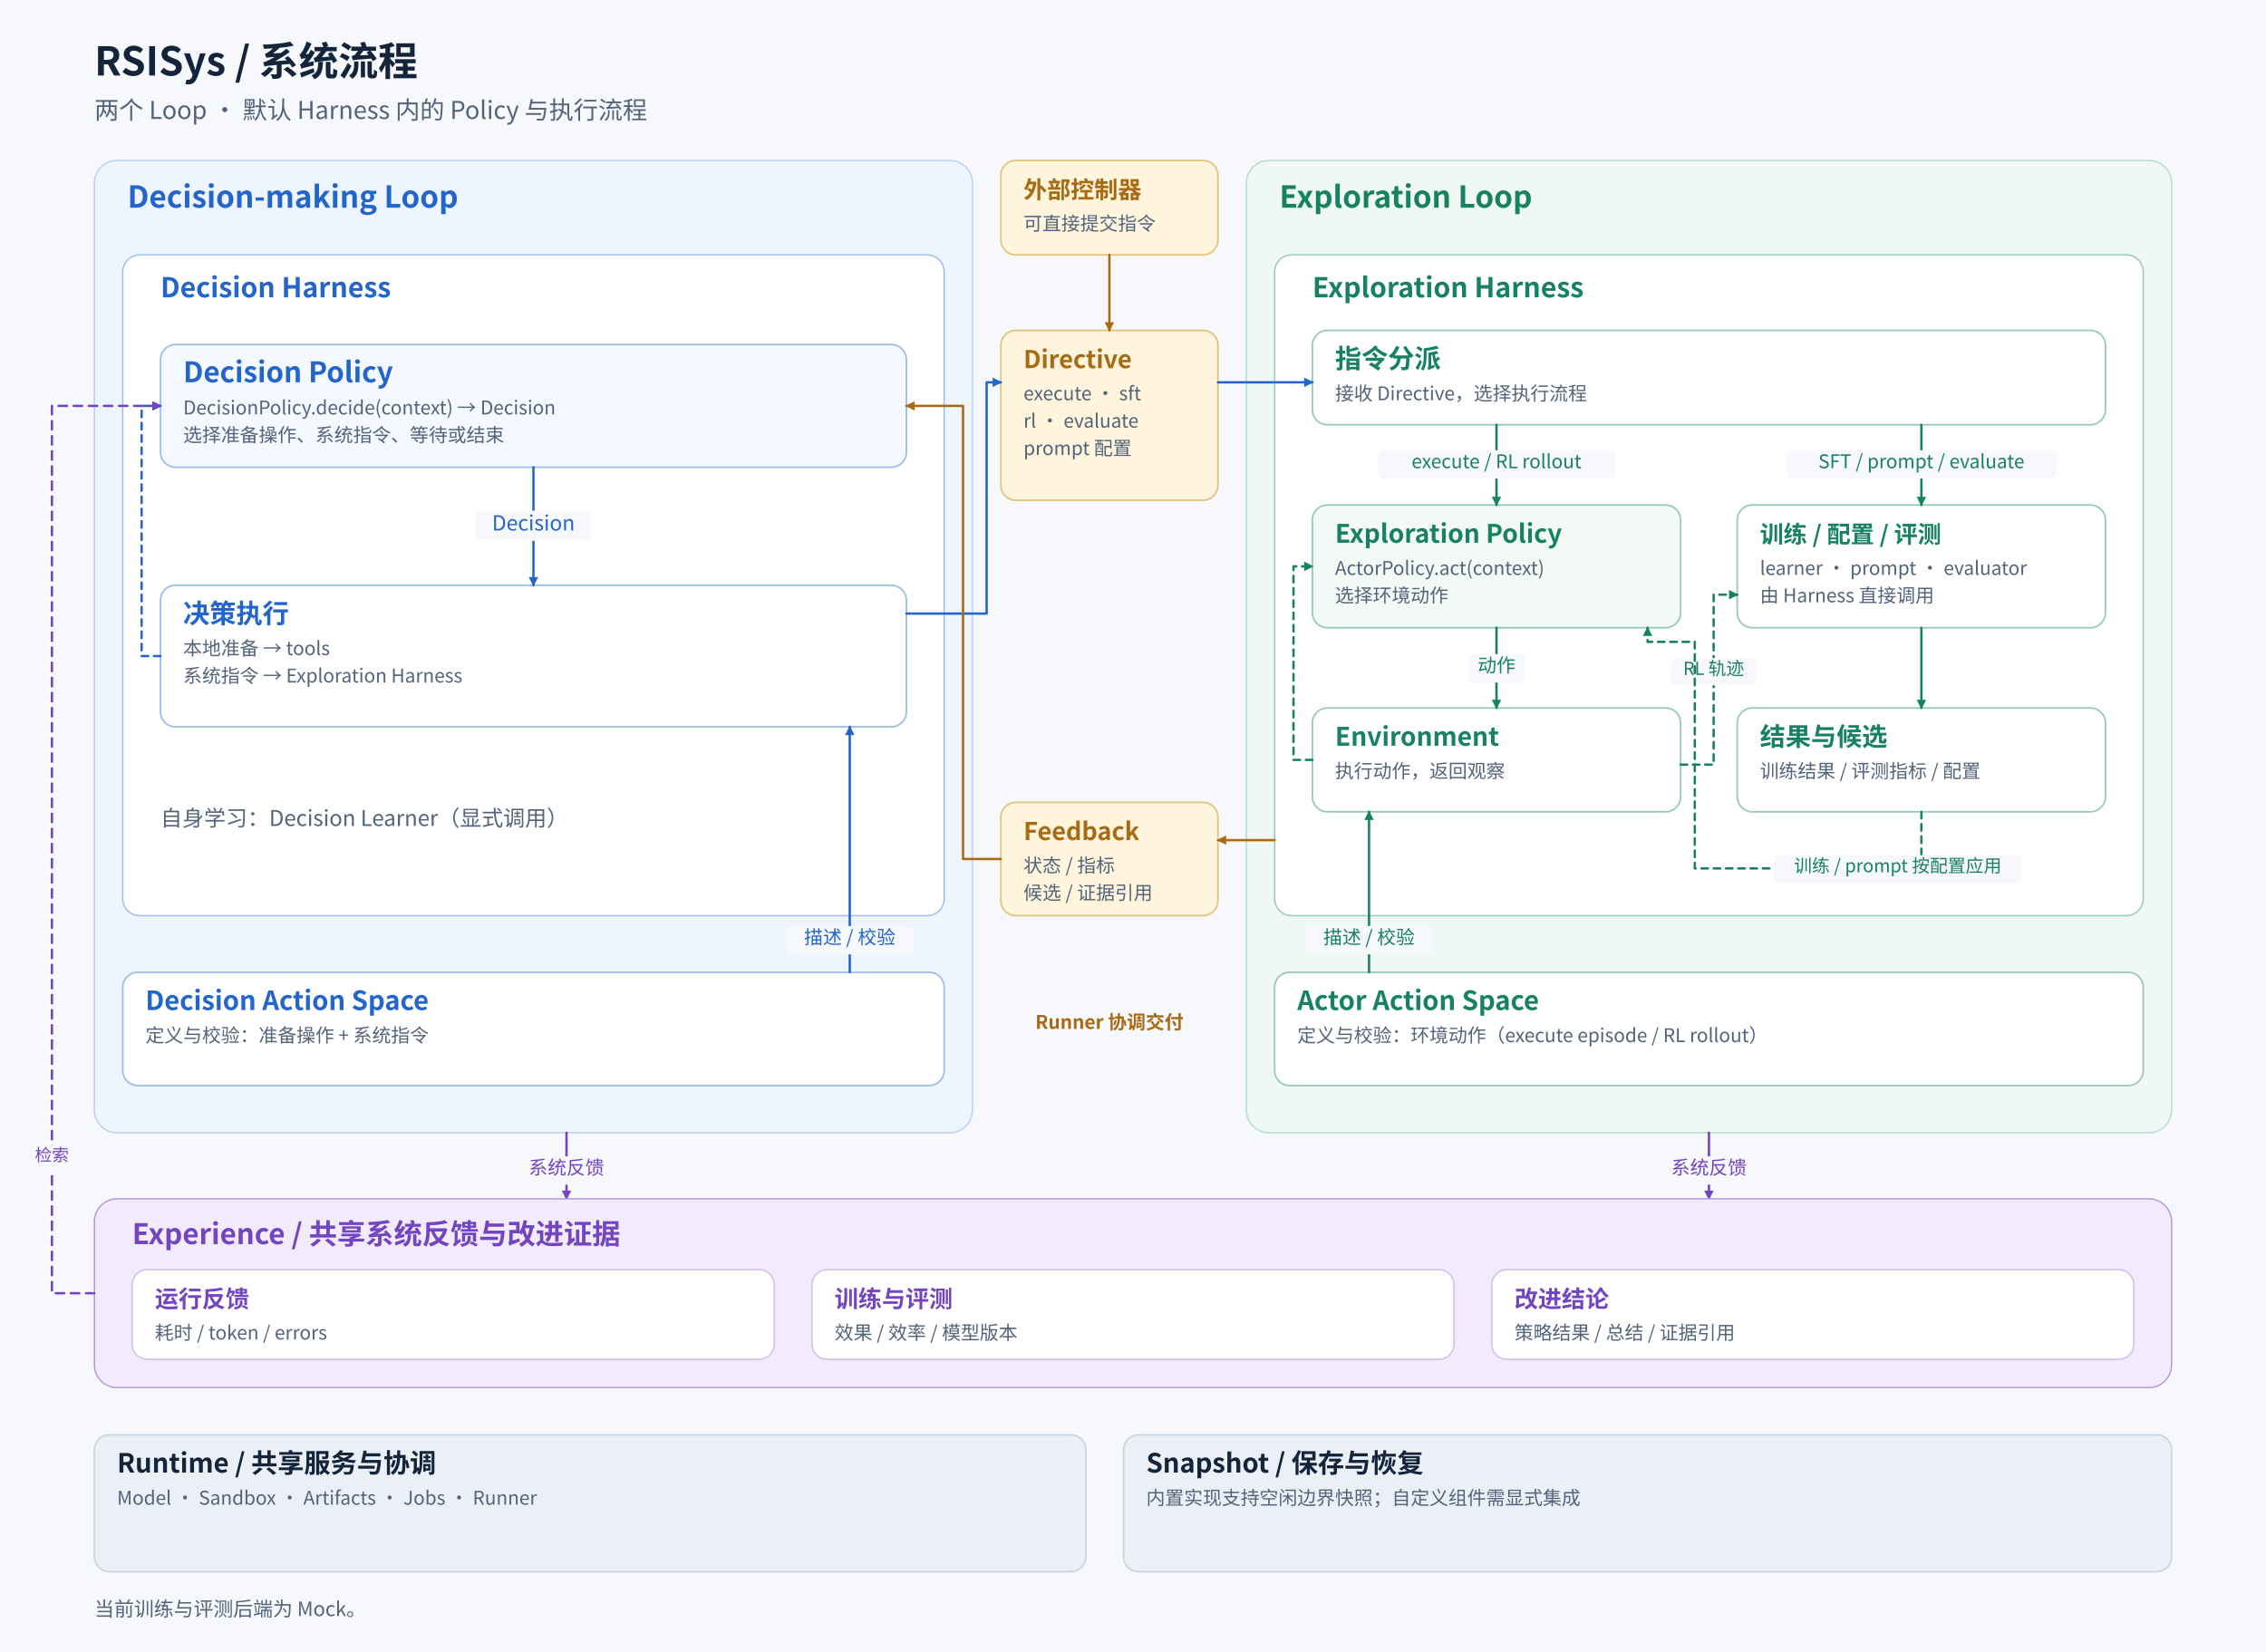
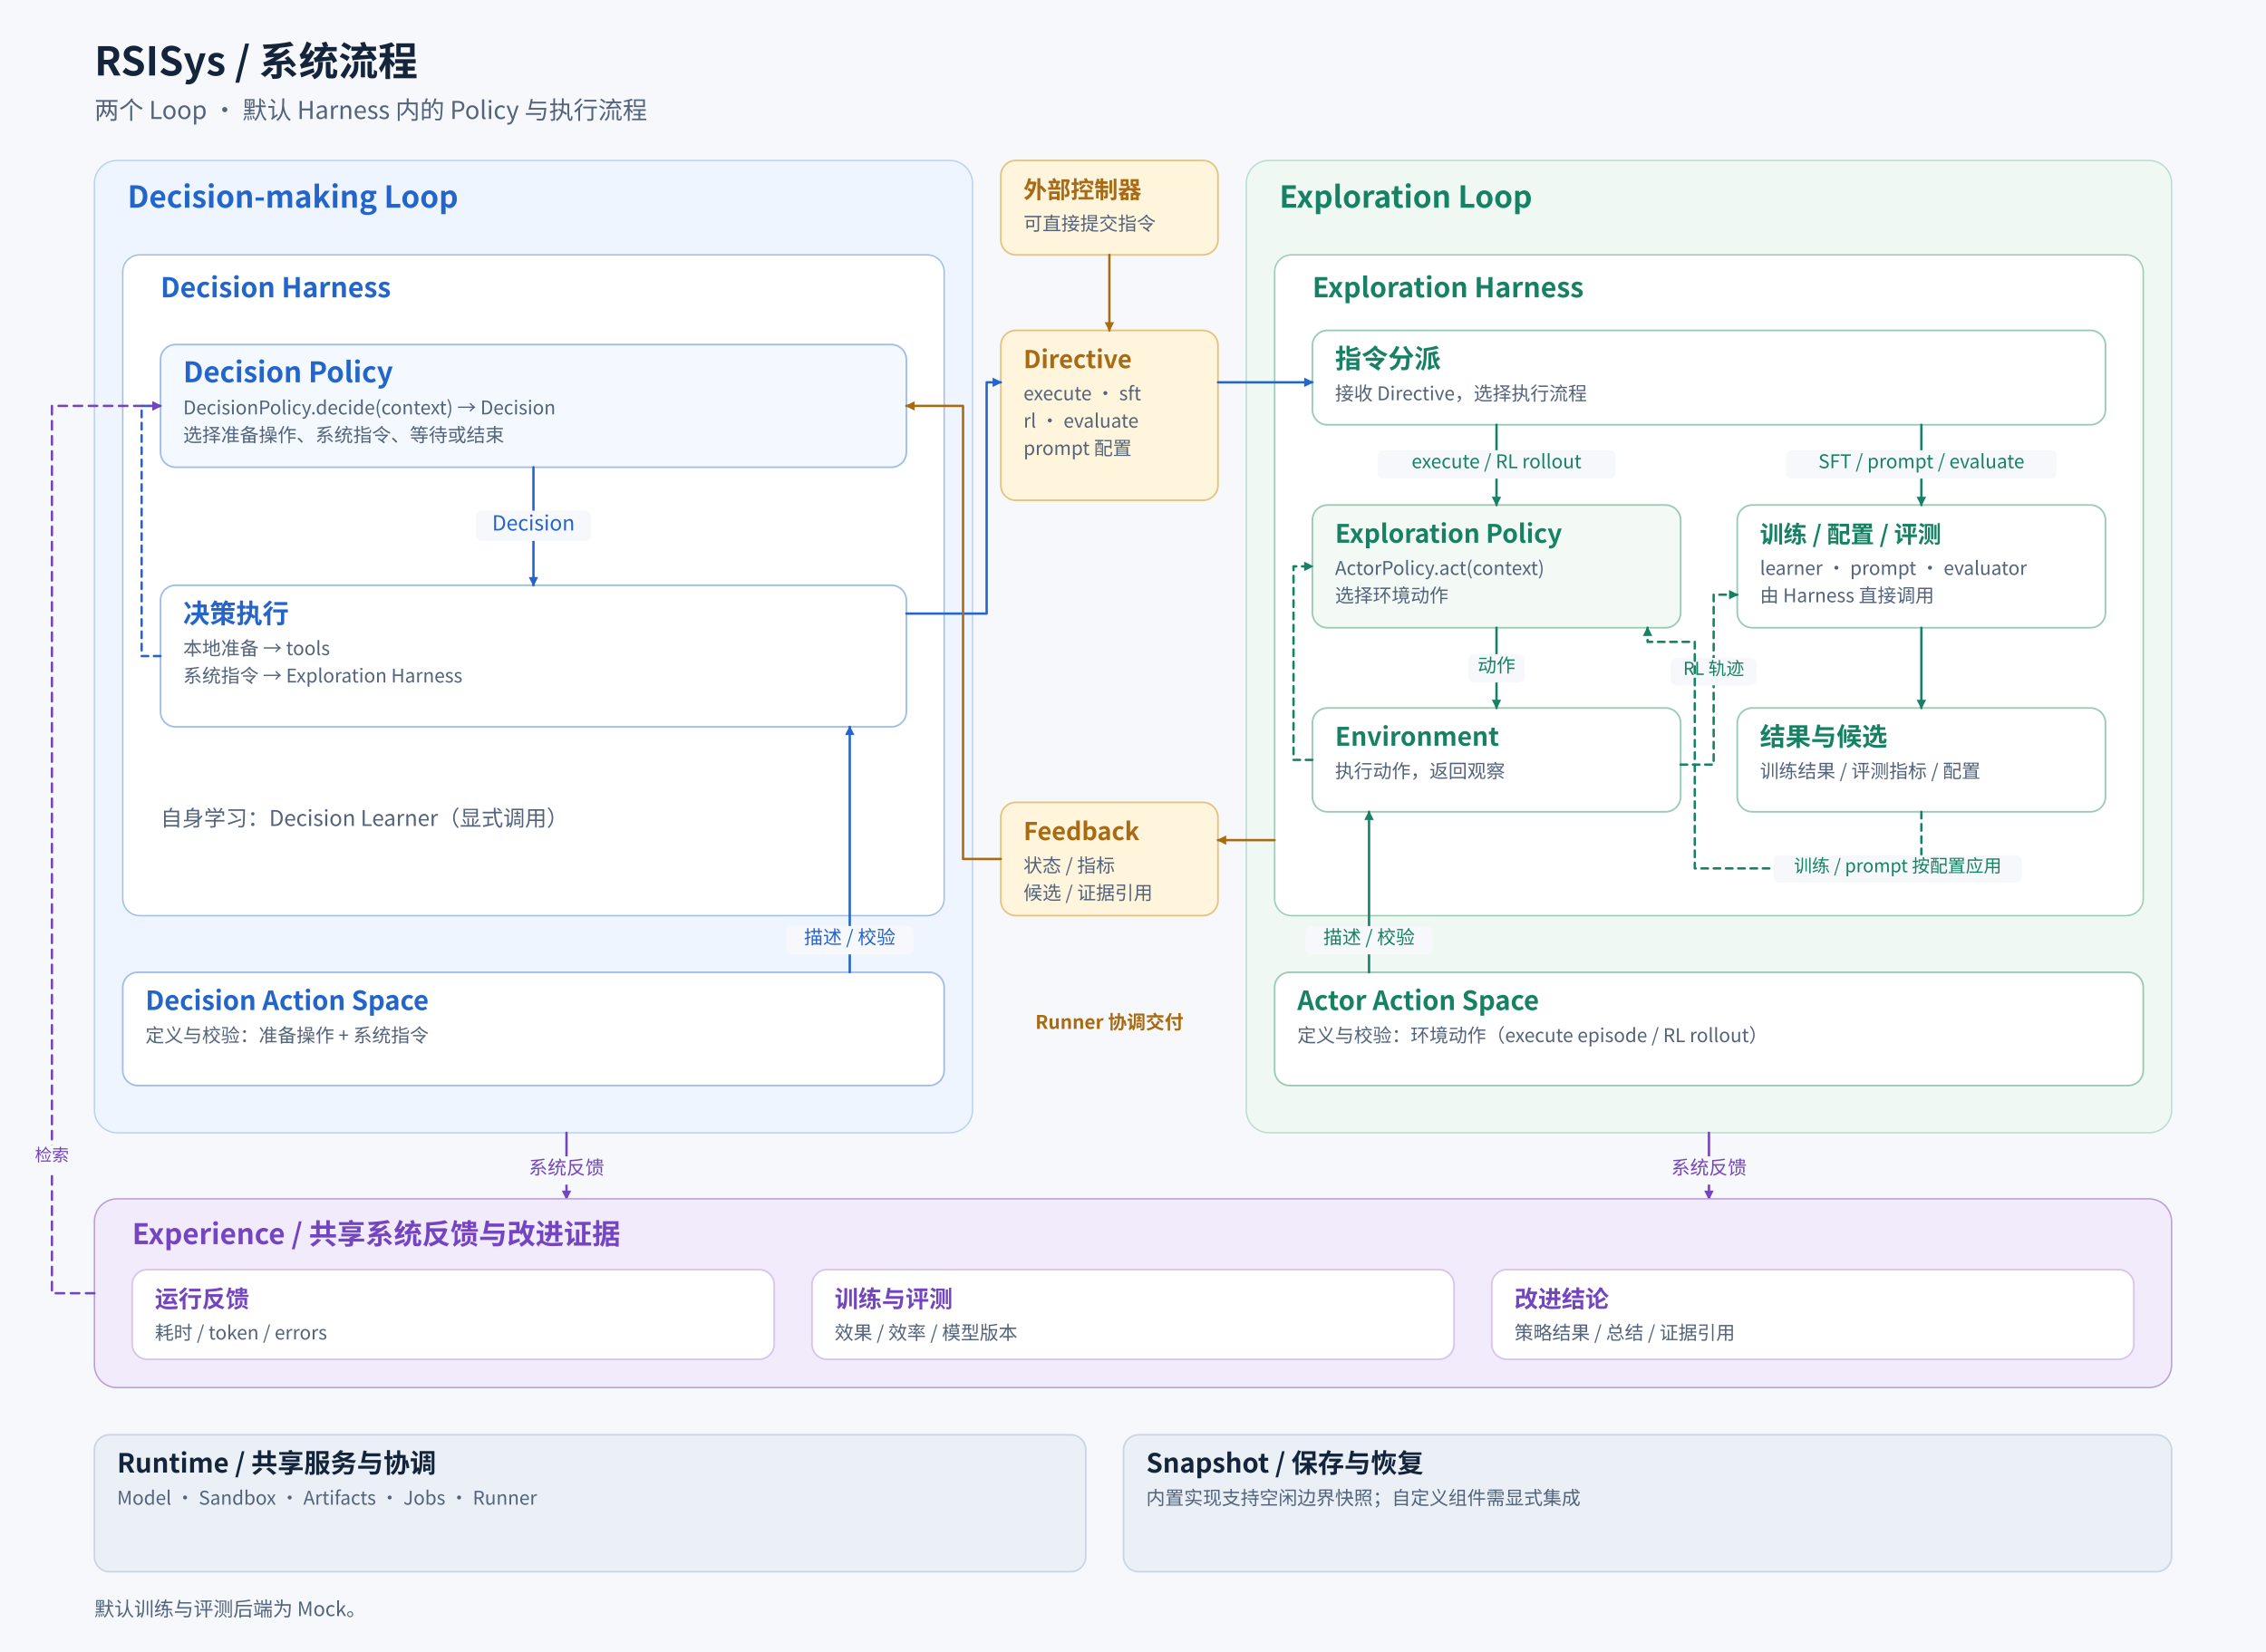
<svg xmlns="http://www.w3.org/2000/svg" width="2400" height="1750" viewBox="0 0 2400 1750" role="img" aria-labelledby="title desc">
  <defs>
    <marker id="arrow-gray" markerWidth="10" markerHeight="10" refX="8.7" refY="5" orient="auto" markerUnits="userSpaceOnUse">
      <path d="M 0 0 L 10 5 L 0 10 Z" fill="#8493A8" />
    </marker>
    <marker id="arrow-blue" markerWidth="10" markerHeight="10" refX="8.7" refY="5" orient="auto" markerUnits="userSpaceOnUse">
      <path d="M 0 0 L 10 5 L 0 10 Z" fill="#2365CB" />
    </marker>
    <marker id="arrow-green" markerWidth="10" markerHeight="10" refX="8.7" refY="5" orient="auto" markerUnits="userSpaceOnUse">
      <path d="M 0 0 L 10 5 L 0 10 Z" fill="#178164" />
    </marker>
    <marker id="arrow-purple" markerWidth="10" markerHeight="10" refX="8.7" refY="5" orient="auto" markerUnits="userSpaceOnUse">
      <path d="M 0 0 L 10 5 L 0 10 Z" fill="#7445C0" />
    </marker>
    <marker id="arrow-amber" markerWidth="10" markerHeight="10" refX="8.7" refY="5" orient="auto" markerUnits="userSpaceOnUse">
      <path d="M 0 0 L 10 5 L 0 10 Z" fill="#A86B13" />
    </marker>
  </defs>
  <rect width="2400" height="1750" fill="#F6F8FC" />
  <text x="100" y="80" font-family="'PingFang SC', 'Noto Sans CJK SC', 'Microsoft YaHei', sans-serif" font-size="42" font-weight="750" fill="#14243B" text-anchor="start">RSISys / 系统流程</text>
  <text x="100" y="126" font-family="'PingFang SC', 'Noto Sans CJK SC', 'Microsoft YaHei', sans-serif" font-size="26" font-weight="400" fill="#52637B" text-anchor="start">两个 Loop · 默认 Harness 内的 Policy 与执行流程</text>
  <rect x="100" y="170" width="930" height="1030" rx="24" fill="#EFF5FF" stroke="#BCD1F2" stroke-width="1.5" />
  <text x="135" y="220" font-family="'PingFang SC', 'Noto Sans CJK SC', 'Microsoft YaHei', sans-serif" font-size="32" font-weight="700" fill="#2365CB" text-anchor="start">Decision-making Loop</text>
  <rect x="1320" y="170" width="980" height="1030" rx="24" fill="#EFF8F3" stroke="#B9DDCF" stroke-width="1.5" />
  <text x="1355" y="220" font-family="'PingFang SC', 'Noto Sans CJK SC', 'Microsoft YaHei', sans-serif" font-size="32" font-weight="700" fill="#178164" text-anchor="start">Exploration Loop</text>
  <g id="decision-harness">
    <rect x="130" y="270" width="870" height="700" rx="18" fill="#FFFFFF" stroke="#9FBEEB" stroke-width="1.5" />
    <text x="170" y="315" font-family="'PingFang SC', 'Noto Sans CJK SC', 'Microsoft YaHei', sans-serif" font-size="29" font-weight="650" fill="#2365CB" text-anchor="start">Decision Harness</text>
    <g id="decision-policy">
      <rect x="170" y="365" width="790" height="130" rx="16" fill="#F4F8FF" stroke="#9FBEEB" stroke-width="1.8" />
      <text x="194" y="405" font-family="'PingFang SC', 'Noto Sans CJK SC', 'Microsoft YaHei', sans-serif" font-size="30" font-weight="650" fill="#2365CB" text-anchor="start">Decision Policy</text>
      <text x="194" y="439" font-family="'PingFang SC', 'Noto Sans CJK SC', 'Microsoft YaHei', sans-serif" font-size="20" font-weight="400" fill="#52637B" text-anchor="start">DecisionPolicy.decide(context) → Decision</text>
      <text x="194" y="468" font-family="'PingFang SC', 'Noto Sans CJK SC', 'Microsoft YaHei', sans-serif" font-size="20" font-weight="400" fill="#52637B" text-anchor="start">选择准备操作、系统指令、等待或结束</text>
    </g>
    <g id="decision-execution">
      <rect x="170" y="620" width="790" height="150" rx="16" fill="#FFFFFF" stroke="#9FBEEB" stroke-width="1.8" />
      <text x="194" y="660" font-family="'PingFang SC', 'Noto Sans CJK SC', 'Microsoft YaHei', sans-serif" font-size="28" font-weight="650" fill="#2365CB" text-anchor="start">决策执行</text>
      <text x="194" y="694" font-family="'PingFang SC', 'Noto Sans CJK SC', 'Microsoft YaHei', sans-serif" font-size="20" font-weight="400" fill="#52637B" text-anchor="start">本地准备 → tools</text>
      <text x="194" y="723" font-family="'PingFang SC', 'Noto Sans CJK SC', 'Microsoft YaHei', sans-serif" font-size="20" font-weight="400" fill="#52637B" text-anchor="start">系统指令 → Exploration Harness</text>
    </g>
    <path d="M 565 495 V 620" fill="none" stroke="#2365CB" stroke-width="2.5" stroke-linejoin="round" stroke-linecap="round" marker-end="url(#arrow-blue)" />
    <rect x="503.96" y="541" width="122.08" height="32" rx="6" fill="#F6F8FC" stroke="none" stroke-width="0" />
    <text x="565" y="562" font-family="'PingFang SC', 'Noto Sans CJK SC', 'Microsoft YaHei', sans-serif" font-size="22" font-weight="400" fill="#2365CB" text-anchor="middle">Decision</text>
    <path d="M 170 695 H 150 V 430 H 170" fill="none" stroke="#2365CB" stroke-width="2.5" stroke-linejoin="round" stroke-linecap="round" marker-end="url(#arrow-blue)" stroke-dasharray="7 6" />
    <text x="170" y="875" font-family="'PingFang SC', 'Noto Sans CJK SC', 'Microsoft YaHei', sans-serif" font-size="23" font-weight="400" fill="#52637B" text-anchor="start">自身学习：Decision Learner（显式调用）</text>
  </g>
  <g id="decision-action-space">
    <rect x="130" y="1030" width="870" height="120" rx="16" fill="#FFFFFF" stroke="#9FBEEB" stroke-width="1.8" />
    <text x="154" y="1070" font-family="'PingFang SC', 'Noto Sans CJK SC', 'Microsoft YaHei', sans-serif" font-size="28" font-weight="650" fill="#2365CB" text-anchor="start">Decision Action Space</text>
    <text x="154" y="1104" font-family="'PingFang SC', 'Noto Sans CJK SC', 'Microsoft YaHei', sans-serif" font-size="20" font-weight="400" fill="#52637B" text-anchor="start">定义与校验：准备操作 + 系统指令</text>
  </g>
  <path d="M 900 1030 V 770" fill="none" stroke="#2365CB" stroke-width="2.5" stroke-linejoin="round" stroke-linecap="round" marker-end="url(#arrow-blue)" />
  <rect x="832.6" y="981" width="134.8" height="30" rx="6" fill="#F6F8FC" stroke="none" stroke-width="0" />
  <text x="900" y="1000" font-family="'PingFang SC', 'Noto Sans CJK SC', 'Microsoft YaHei', sans-serif" font-size="20" font-weight="400" fill="#2365CB" text-anchor="middle">描述 / 校验</text>
  <g id="exploration-harness">
    <rect x="1350" y="270" width="920" height="700" rx="18" fill="#FFFFFF" stroke="#9ACBB6" stroke-width="1.5" />
    <text x="1390" y="315" font-family="'PingFang SC', 'Noto Sans CJK SC', 'Microsoft YaHei', sans-serif" font-size="29" font-weight="650" fill="#178164" text-anchor="start">Exploration Harness</text>
    <g id="directive-dispatch">
      <rect x="1390" y="350" width="840" height="100" rx="16" fill="#FFFFFF" stroke="#9ACBB6" stroke-width="1.8" />
      <text x="1414" y="390" font-family="'PingFang SC', 'Noto Sans CJK SC', 'Microsoft YaHei', sans-serif" font-size="28" font-weight="650" fill="#178164" text-anchor="start">指令分派</text>
      <text x="1414" y="424" font-family="'PingFang SC', 'Noto Sans CJK SC', 'Microsoft YaHei', sans-serif" font-size="20" font-weight="400" fill="#52637B" text-anchor="start">接收 Directive，选择执行流程</text>
    </g>
    <g id="exploration-policy">
      <rect x="1390" y="535" width="390" height="130" rx="16" fill="#F3FAF6" stroke="#9ACBB6" stroke-width="1.8" />
      <text x="1414" y="575" font-family="'PingFang SC', 'Noto Sans CJK SC', 'Microsoft YaHei', sans-serif" font-size="27" font-weight="650" fill="#178164" text-anchor="start">Exploration Policy</text>
      <text x="1414" y="609" font-family="'PingFang SC', 'Noto Sans CJK SC', 'Microsoft YaHei', sans-serif" font-size="20" font-weight="400" fill="#52637B" text-anchor="start">ActorPolicy.act(context)</text>
      <text x="1414" y="638" font-family="'PingFang SC', 'Noto Sans CJK SC', 'Microsoft YaHei', sans-serif" font-size="20" font-weight="400" fill="#52637B" text-anchor="start">选择环境动作</text>
    </g>
    <g id="system-execution">
      <rect x="1840" y="535" width="390" height="130" rx="16" fill="#FFFFFF" stroke="#9ACBB6" stroke-width="1.8" />
      <text x="1864" y="575" font-family="'PingFang SC', 'Noto Sans CJK SC', 'Microsoft YaHei', sans-serif" font-size="25" font-weight="650" fill="#178164" text-anchor="start">训练 / 配置 / 评测</text>
      <text x="1864" y="609" font-family="'PingFang SC', 'Noto Sans CJK SC', 'Microsoft YaHei', sans-serif" font-size="20" font-weight="400" fill="#52637B" text-anchor="start">learner · prompt · evaluator</text>
      <text x="1864" y="638" font-family="'PingFang SC', 'Noto Sans CJK SC', 'Microsoft YaHei', sans-serif" font-size="20" font-weight="400" fill="#52637B" text-anchor="start">由 Harness 直接调用</text>
    </g>
    <path d="M 1585 450 V 535" fill="none" stroke="#178164" stroke-width="2.5" stroke-linejoin="round" stroke-linecap="round" marker-end="url(#arrow-green)" />
    <rect x="1459.0" y="477" width="252.0" height="30" rx="6" fill="#F6F8FC" stroke="none" stroke-width="0" />
    <text x="1585" y="496" font-family="'PingFang SC', 'Noto Sans CJK SC', 'Microsoft YaHei', sans-serif" font-size="20" font-weight="400" fill="#178164" text-anchor="middle">execute / RL rollout</text>
    <path d="M 2035 450 V 535" fill="none" stroke="#178164" stroke-width="2.5" stroke-linejoin="round" stroke-linecap="round" marker-end="url(#arrow-green)" />
    <rect x="1891.6" y="477" width="286.8" height="30" rx="6" fill="#F6F8FC" stroke="none" stroke-width="0" />
    <text x="2035" y="496" font-family="'PingFang SC', 'Noto Sans CJK SC', 'Microsoft YaHei', sans-serif" font-size="20" font-weight="400" fill="#178164" text-anchor="middle">SFT / prompt / evaluate</text>
    <g id="environment">
      <rect x="1390" y="750" width="390" height="110" rx="16" fill="#FFFFFF" stroke="#9ACBB6" stroke-width="1.8" />
      <text x="1414" y="790" font-family="'PingFang SC', 'Noto Sans CJK SC', 'Microsoft YaHei', sans-serif" font-size="27" font-weight="650" fill="#178164" text-anchor="start">Environment</text>
      <text x="1414" y="824" font-family="'PingFang SC', 'Noto Sans CJK SC', 'Microsoft YaHei', sans-serif" font-size="20" font-weight="400" fill="#52637B" text-anchor="start">执行动作，返回观察</text>
    </g>
    <g id="command-results">
      <rect x="1840" y="750" width="390" height="110" rx="16" fill="#FFFFFF" stroke="#9ACBB6" stroke-width="1.8" />
      <text x="1864" y="790" font-family="'PingFang SC', 'Noto Sans CJK SC', 'Microsoft YaHei', sans-serif" font-size="27" font-weight="650" fill="#178164" text-anchor="start">结果与候选</text>
      <text x="1864" y="824" font-family="'PingFang SC', 'Noto Sans CJK SC', 'Microsoft YaHei', sans-serif" font-size="20" font-weight="400" fill="#52637B" text-anchor="start">训练结果 / 评测指标 / 配置</text>
    </g>
    <path d="M 1585 665 V 750" fill="none" stroke="#178164" stroke-width="2.5" stroke-linejoin="round" stroke-linecap="round" marker-end="url(#arrow-green)" />
    <rect x="1555.0" y="693" width="60" height="30" rx="6" fill="#F6F8FC" stroke="none" stroke-width="0" />
    <text x="1585" y="712" font-family="'PingFang SC', 'Noto Sans CJK SC', 'Microsoft YaHei', sans-serif" font-size="20" font-weight="400" fill="#178164" text-anchor="middle">动作</text>
    <path d="M 1390 805 H 1370 V 600 H 1390" fill="none" stroke="#178164" stroke-width="2.5" stroke-linejoin="round" stroke-linecap="round" marker-end="url(#arrow-green)" stroke-dasharray="7 6" />
    <path d="M 2035 665 V 750" fill="none" stroke="#178164" stroke-width="2.5" stroke-linejoin="round" stroke-linecap="round" marker-end="url(#arrow-green)" />
    <path d="M 1780 810 H 1815 V 630 H 1840" fill="none" stroke="#178164" stroke-width="2.5" stroke-linejoin="round" stroke-linecap="round" marker-end="url(#arrow-green)" stroke-dasharray="7 6" />
    <rect x="1769.47" y="697" width="91.06" height="29" rx="6" fill="#F6F8FC" stroke="none" stroke-width="0" />
    <text x="1815" y="715" font-family="'PingFang SC', 'Noto Sans CJK SC', 'Microsoft YaHei', sans-serif" font-size="19" font-weight="400" fill="#178164" text-anchor="middle">RL 轨迹</text>
    <path d="M 2035 860 V 920 H 1795 V 680 H 1745 V 665" fill="none" stroke="#178164" stroke-width="2.5" stroke-linejoin="round" stroke-linecap="round" marker-end="url(#arrow-green)" stroke-dasharray="7 6" />
    <rect x="1878.4" y="906" width="263.2" height="29" rx="6" fill="#F6F8FC" stroke="none" stroke-width="0" />
    <text x="2010" y="924" font-family="'PingFang SC', 'Noto Sans CJK SC', 'Microsoft YaHei', sans-serif" font-size="19" font-weight="400" fill="#178164" text-anchor="middle">训练 / prompt 按配置应用</text>
  </g>
  <g id="exploration-action-space">
    <rect x="1350" y="1030" width="920" height="120" rx="16" fill="#FFFFFF" stroke="#9ACBB6" stroke-width="1.8" />
    <text x="1374" y="1070" font-family="'PingFang SC', 'Noto Sans CJK SC', 'Microsoft YaHei', sans-serif" font-size="28" font-weight="650" fill="#178164" text-anchor="start">Actor Action Space</text>
    <text x="1374" y="1104" font-family="'PingFang SC', 'Noto Sans CJK SC', 'Microsoft YaHei', sans-serif" font-size="20" font-weight="400" fill="#52637B" text-anchor="start">定义与校验：环境动作（execute episode / RL rollout）</text>
  </g>
  <path d="M 1450 1030 V 860" fill="none" stroke="#178164" stroke-width="2.5" stroke-linejoin="round" stroke-linecap="round" marker-end="url(#arrow-green)" />
  <rect x="1382.6" y="981" width="134.8" height="30" rx="6" fill="#F6F8FC" stroke="none" stroke-width="0" />
  <text x="1450" y="1000" font-family="'PingFang SC', 'Noto Sans CJK SC', 'Microsoft YaHei', sans-serif" font-size="20" font-weight="400" fill="#178164" text-anchor="middle">描述 / 校验</text>
  <g id="external-system">
    <rect x="1060" y="170" width="230" height="100" rx="16" fill="#FFF5DD" stroke="#E4C47F" stroke-width="1.8" />
    <text x="1084" y="210" font-family="'PingFang SC', 'Noto Sans CJK SC', 'Microsoft YaHei', sans-serif" font-size="25" font-weight="650" fill="#A86B13" text-anchor="start">外部控制器</text>
    <text x="1084" y="244" font-family="'PingFang SC', 'Noto Sans CJK SC', 'Microsoft YaHei', sans-serif" font-size="20" font-weight="400" fill="#52637B" text-anchor="start">可直接提交指令</text>
  </g>
  <g id="directive">
    <rect x="1060" y="350" width="230" height="180" rx="16" fill="#FFF5DD" stroke="#E4C47F" stroke-width="1.8" />
    <text x="1084" y="390" font-family="'PingFang SC', 'Noto Sans CJK SC', 'Microsoft YaHei', sans-serif" font-size="26" font-weight="650" fill="#A86B13" text-anchor="start">Directive</text>
    <text x="1084" y="424" font-family="'PingFang SC', 'Noto Sans CJK SC', 'Microsoft YaHei', sans-serif" font-size="20" font-weight="400" fill="#52637B" text-anchor="start">execute · sft</text>
    <text x="1084" y="453" font-family="'PingFang SC', 'Noto Sans CJK SC', 'Microsoft YaHei', sans-serif" font-size="20" font-weight="400" fill="#52637B" text-anchor="start">rl · evaluate</text>
    <text x="1084" y="482" font-family="'PingFang SC', 'Noto Sans CJK SC', 'Microsoft YaHei', sans-serif" font-size="20" font-weight="400" fill="#52637B" text-anchor="start">prompt 配置</text>
  </g>
  <path d="M 1175 270 V 350" fill="none" stroke="#A86B13" stroke-width="2.5" stroke-linejoin="round" stroke-linecap="round" marker-end="url(#arrow-amber)" />
  <path d="M 960 650 H 1045 V 405 H 1060" fill="none" stroke="#2365CB" stroke-width="2.5" stroke-linejoin="round" stroke-linecap="round" marker-end="url(#arrow-blue)" />
  <path d="M 1290 405 H 1390" fill="none" stroke="#2365CB" stroke-width="2.5" stroke-linejoin="round" stroke-linecap="round" marker-end="url(#arrow-blue)" />
  <g id="feedback">
    <rect x="1060" y="850" width="230" height="120" rx="16" fill="#FFF5DD" stroke="#E4C47F" stroke-width="1.8" />
    <text x="1084" y="890" font-family="'PingFang SC', 'Noto Sans CJK SC', 'Microsoft YaHei', sans-serif" font-size="26" font-weight="650" fill="#A86B13" text-anchor="start">Feedback</text>
    <text x="1084" y="924" font-family="'PingFang SC', 'Noto Sans CJK SC', 'Microsoft YaHei', sans-serif" font-size="20" font-weight="400" fill="#52637B" text-anchor="start">状态 / 指标</text>
    <text x="1084" y="953" font-family="'PingFang SC', 'Noto Sans CJK SC', 'Microsoft YaHei', sans-serif" font-size="20" font-weight="400" fill="#52637B" text-anchor="start">候选 / 证据引用</text>
  </g>
  <path d="M 1350 890 H 1290" fill="none" stroke="#A86B13" stroke-width="2.5" stroke-linejoin="round" stroke-linecap="round" marker-end="url(#arrow-amber)" />
  <path d="M 1060 910 H 1020 V 430 H 960" fill="none" stroke="#A86B13" stroke-width="2.5" stroke-linejoin="round" stroke-linecap="round" marker-end="url(#arrow-amber)" />
  <text x="1175" y="1090" font-family="'PingFang SC', 'Noto Sans CJK SC', 'Microsoft YaHei', sans-serif" font-size="20" font-weight="650" fill="#A86B13" text-anchor="middle">Runner 协调交付</text>
  <path d="M 600 1200 V 1270" fill="none" stroke="#7445C0" stroke-width="2.5" stroke-linejoin="round" stroke-linecap="round" marker-end="url(#arrow-purple)" />
  <rect x="550.0" y="1225" width="100" height="30" rx="6" fill="#F6F8FC" stroke="none" stroke-width="0" />
  <text x="600" y="1244" font-family="'PingFang SC', 'Noto Sans CJK SC', 'Microsoft YaHei', sans-serif" font-size="20" font-weight="400" fill="#7445C0" text-anchor="middle">系统反馈</text>
  <path d="M 1810 1200 V 1270" fill="none" stroke="#7445C0" stroke-width="2.5" stroke-linejoin="round" stroke-linecap="round" marker-end="url(#arrow-purple)" />
  <rect x="1760.0" y="1225" width="100" height="30" rx="6" fill="#F6F8FC" stroke="none" stroke-width="0" />
  <text x="1810" y="1244" font-family="'PingFang SC', 'Noto Sans CJK SC', 'Microsoft YaHei', sans-serif" font-size="20" font-weight="400" fill="#7445C0" text-anchor="middle">系统反馈</text>
  <rect x="100" y="1270" width="2200" height="200" rx="24" fill="#F2EBFB" stroke="#B89CDC" stroke-width="1.5" />
  <text x="140" y="1318" font-family="'PingFang SC', 'Noto Sans CJK SC', 'Microsoft YaHei', sans-serif" font-size="30" font-weight="700" fill="#7445C0" text-anchor="start">Experience / 共享系统反馈与改进证据</text>
  <g id="runtime-feedback">
    <rect x="140" y="1345" width="680" height="95" rx="16" fill="#FFFFFF" stroke="#D7C5EC" stroke-width="1.8" />
    <text x="164" y="1385" font-family="'PingFang SC', 'Noto Sans CJK SC', 'Microsoft YaHei', sans-serif" font-size="25" font-weight="650" fill="#7445C0" text-anchor="start">运行反馈</text>
    <text x="164" y="1419" font-family="'PingFang SC', 'Noto Sans CJK SC', 'Microsoft YaHei', sans-serif" font-size="20" font-weight="400" fill="#52637B" text-anchor="start">耗时 / token / errors</text>
  </g>
  <g id="learning-feedback">
    <rect x="860" y="1345" width="680" height="95" rx="16" fill="#FFFFFF" stroke="#D7C5EC" stroke-width="1.8" />
    <text x="884" y="1385" font-family="'PingFang SC', 'Noto Sans CJK SC', 'Microsoft YaHei', sans-serif" font-size="25" font-weight="650" fill="#7445C0" text-anchor="start">训练与评测</text>
    <text x="884" y="1419" font-family="'PingFang SC', 'Noto Sans CJK SC', 'Microsoft YaHei', sans-serif" font-size="20" font-weight="400" fill="#52637B" text-anchor="start">效果 / 效率 / 模型版本</text>
  </g>
  <g id="improvement-evidence">
    <rect x="1580" y="1345" width="680" height="95" rx="16" fill="#FFFFFF" stroke="#D7C5EC" stroke-width="1.8" />
    <text x="1604" y="1385" font-family="'PingFang SC', 'Noto Sans CJK SC', 'Microsoft YaHei', sans-serif" font-size="25" font-weight="650" fill="#7445C0" text-anchor="start">改进结论</text>
    <text x="1604" y="1419" font-family="'PingFang SC', 'Noto Sans CJK SC', 'Microsoft YaHei', sans-serif" font-size="20" font-weight="400" fill="#52637B" text-anchor="start">策略结果 / 总结 / 证据引用</text>
  </g>
  <path d="M 100 1370 H 55 V 430 H 170" fill="none" stroke="#7445C0" stroke-width="2.5" stroke-linejoin="round" stroke-linecap="round" marker-end="url(#arrow-purple)" stroke-dasharray="9 7" />
  <rect x="27.0" y="1213" width="56" height="28" rx="6" fill="#F6F8FC" stroke="none" stroke-width="0" />
  <text x="55" y="1230" font-family="'PingFang SC', 'Noto Sans CJK SC', 'Microsoft YaHei', sans-serif" font-size="18" font-weight="400" fill="#7445C0" text-anchor="middle">检索</text>
  <g id="runtime">
    <rect x="100" y="1520" width="1050" height="145" rx="16" fill="#EAF0F6" stroke="#CBD6E3" stroke-width="1.8" />
    <text x="124" y="1560" font-family="'PingFang SC', 'Noto Sans CJK SC', 'Microsoft YaHei', sans-serif" font-size="28" font-weight="650" fill="#14243B" text-anchor="start">Runtime / 共享服务与协调</text>
    <text x="124" y="1594" font-family="'PingFang SC', 'Noto Sans CJK SC', 'Microsoft YaHei', sans-serif" font-size="20" font-weight="400" fill="#52637B" text-anchor="start">Model · Sandbox · Artifacts · Jobs · Runner</text>
  </g>
  <g id="snapshot">
    <rect x="1190" y="1520" width="1110" height="145" rx="16" fill="#EAF0F6" stroke="#CBD6E3" stroke-width="1.8" />
    <text x="1214" y="1560" font-family="'PingFang SC', 'Noto Sans CJK SC', 'Microsoft YaHei', sans-serif" font-size="28" font-weight="650" fill="#14243B" text-anchor="start">Snapshot / 保存与恢复</text>
    <text x="1214" y="1594" font-family="'PingFang SC', 'Noto Sans CJK SC', 'Microsoft YaHei', sans-serif" font-size="20" font-weight="400" fill="#52637B" text-anchor="start">内置实现支持空闲边界快照；自定义组件需显式集成</text>
  </g>
-   <text x="100" y="1712" font-family="'PingFang SC', 'Noto Sans CJK SC', 'Microsoft YaHei', sans-serif" font-size="21" font-weight="400" fill="#52637B" text-anchor="start">当前训练与评测后端为 Mock。</text>
+   <text x="100" y="1712" font-family="'PingFang SC', 'Noto Sans CJK SC', 'Microsoft YaHei', sans-serif" font-size="21" font-weight="400" fill="#52637B" text-anchor="start">默认训练与评测后端为 Mock。</text>
</svg>
